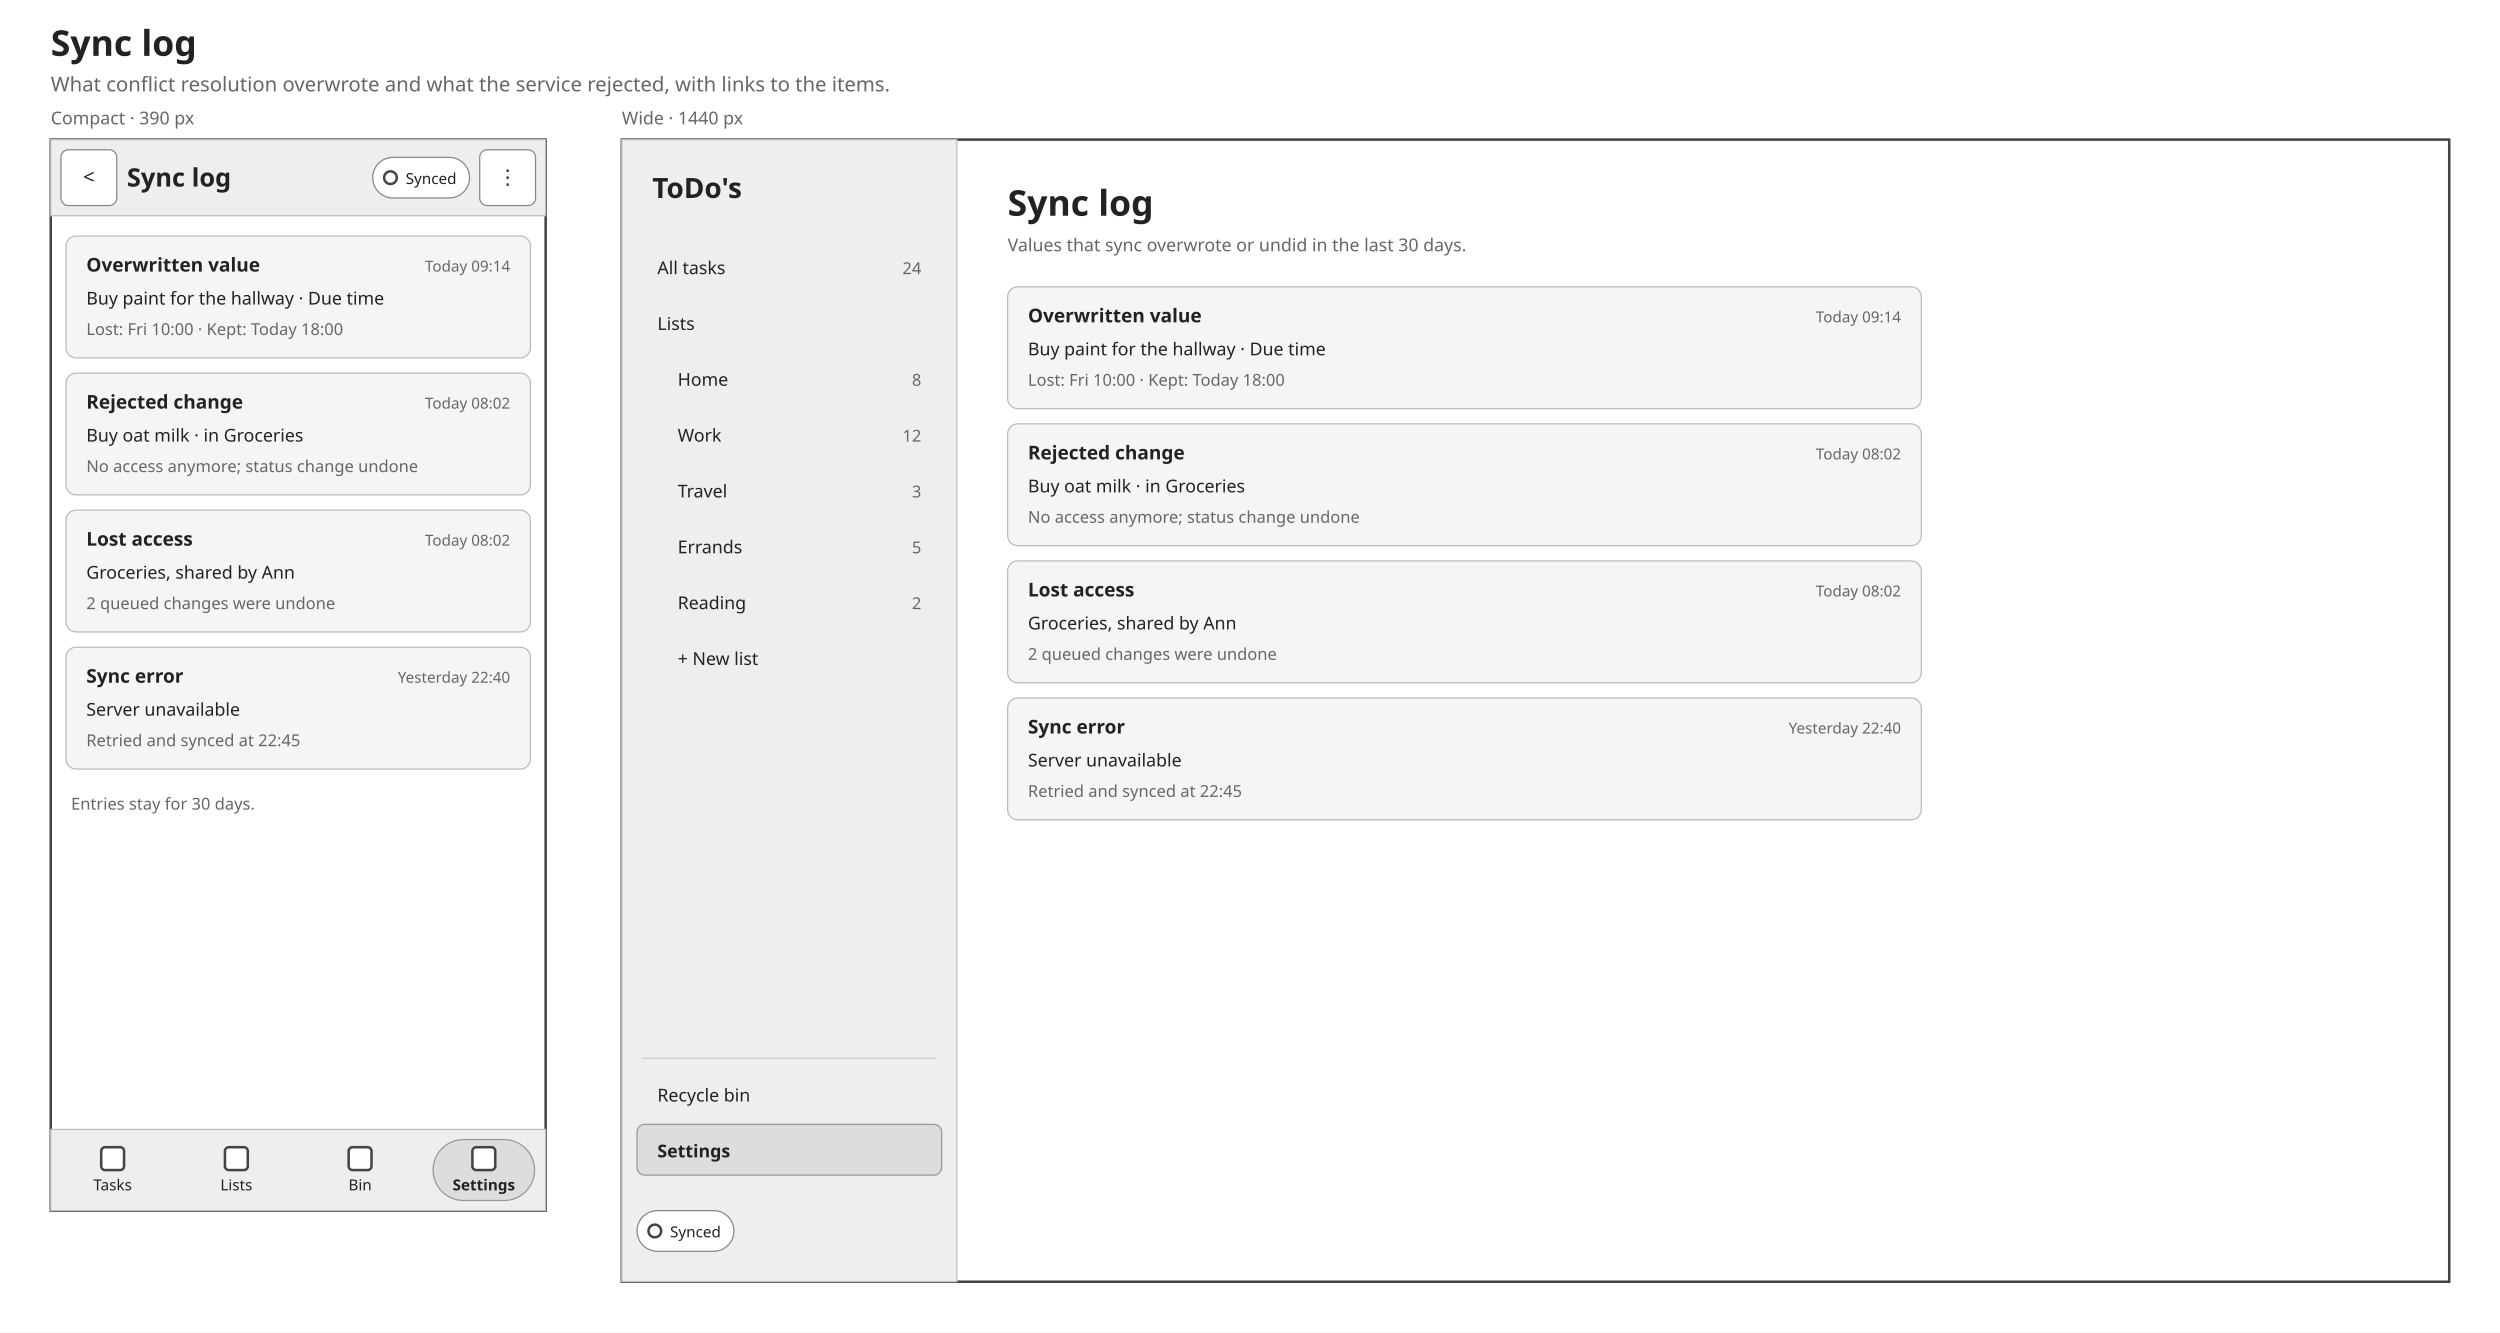
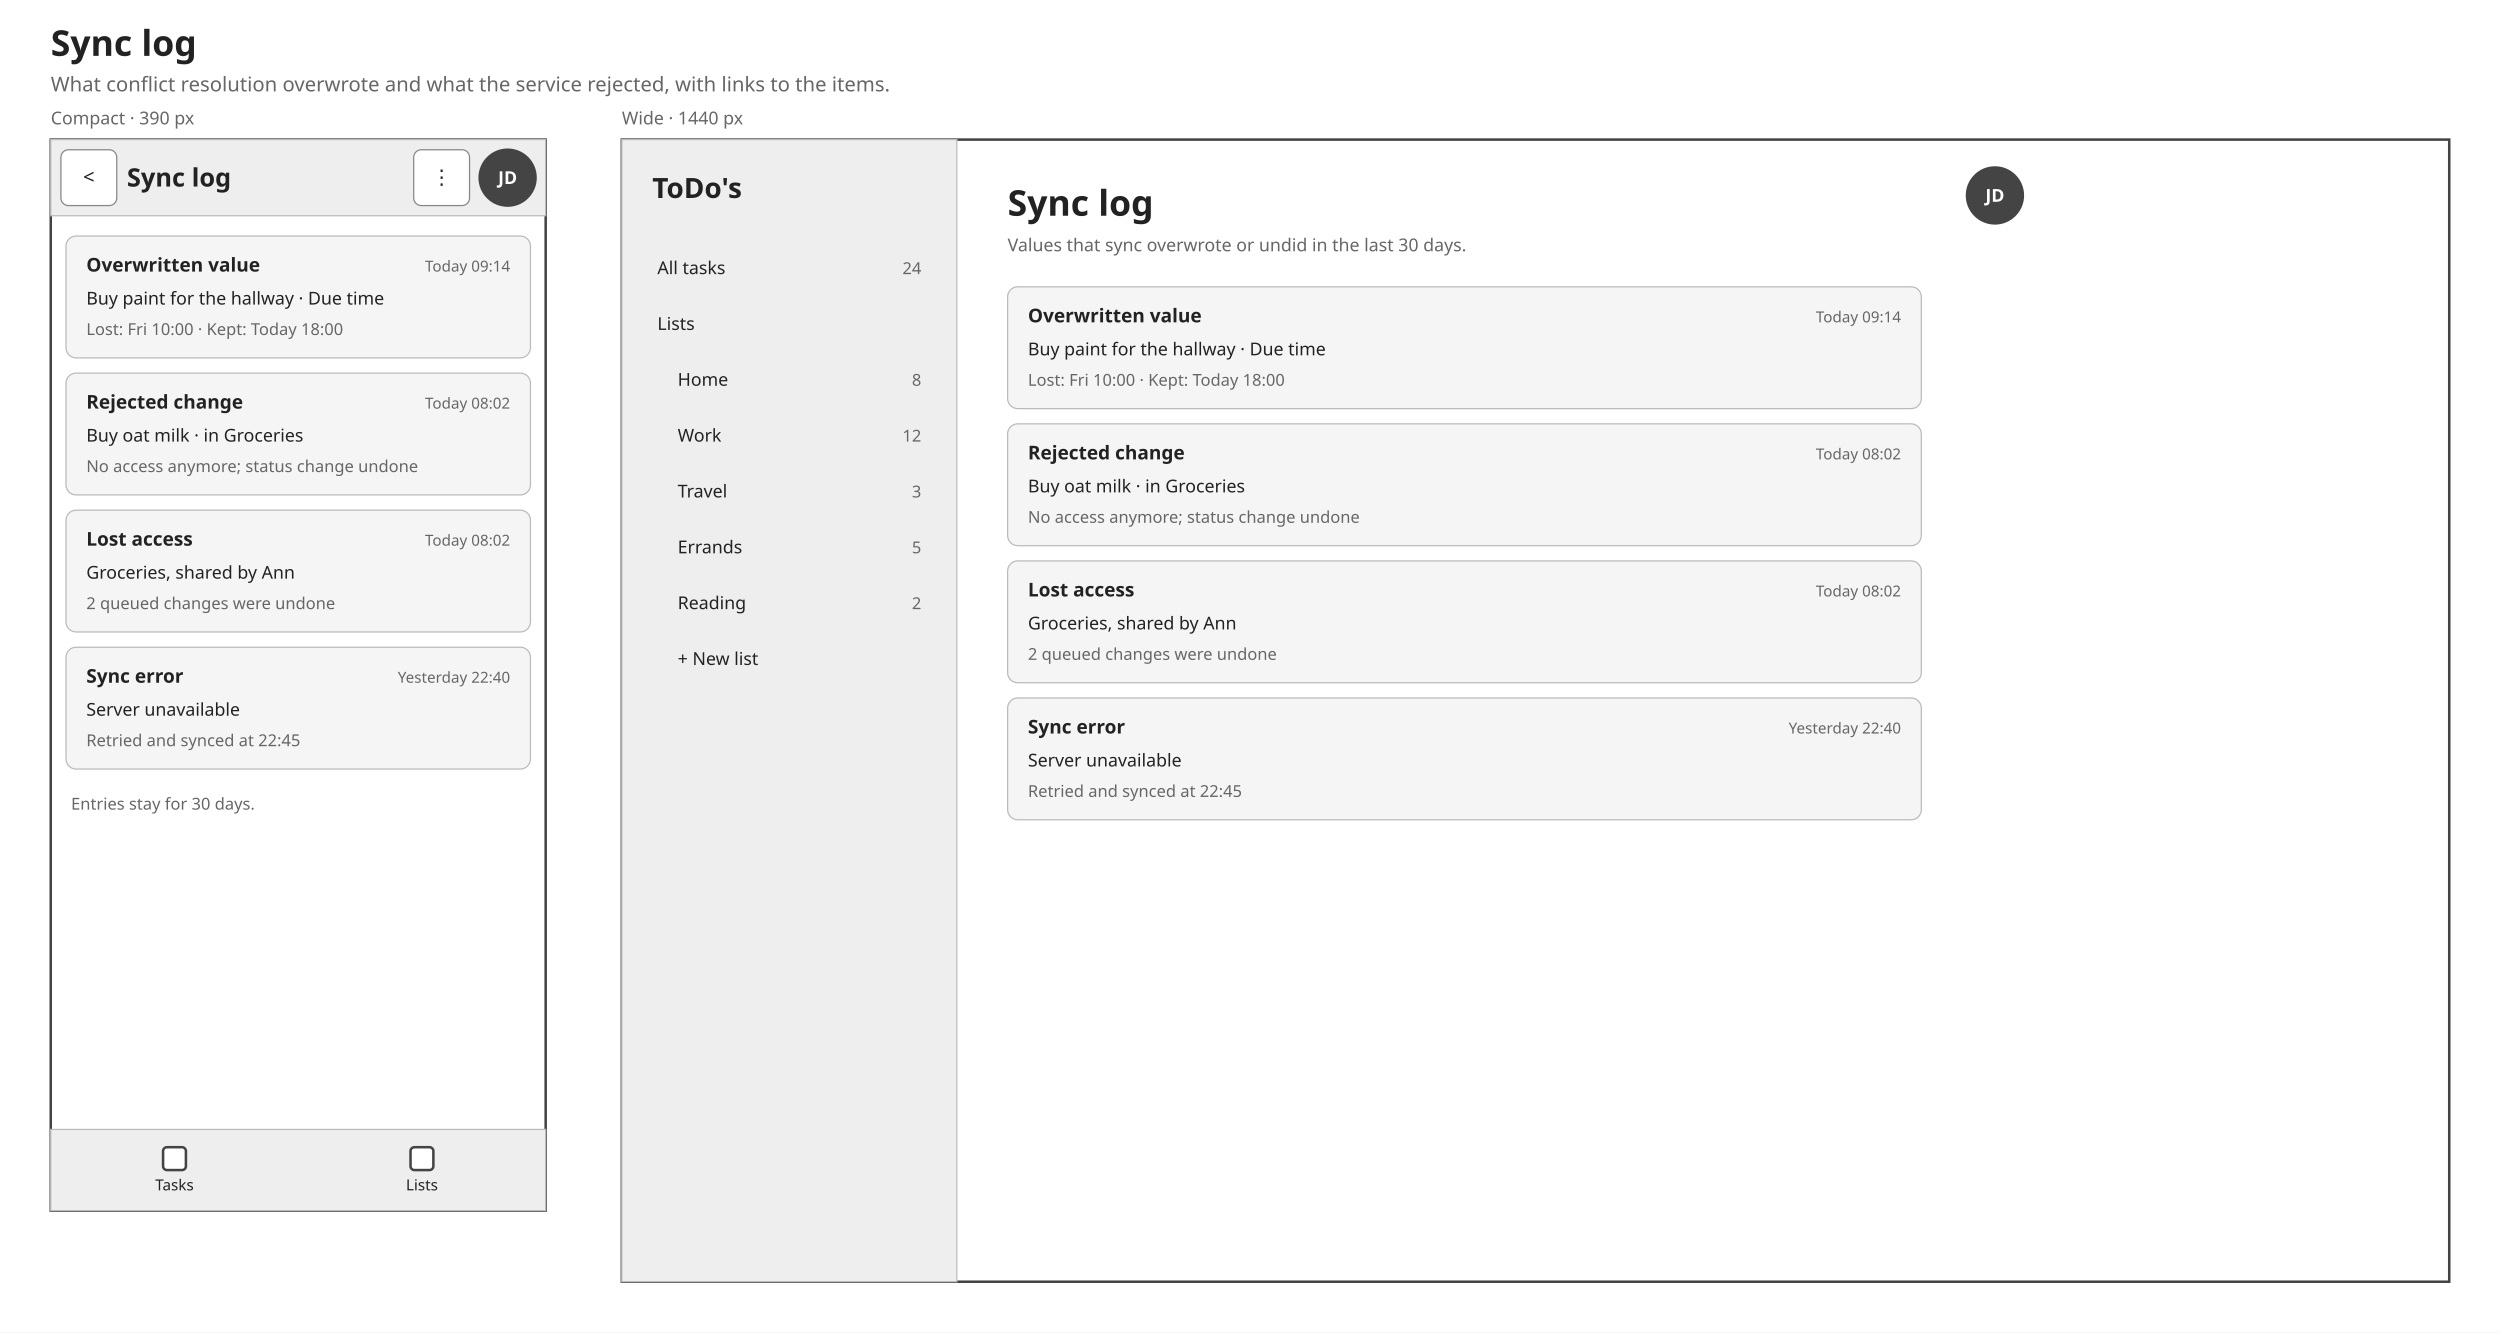
<svg xmlns="http://www.w3.org/2000/svg" width="1970" height="1050" viewBox="0 0 1970 1050">
  <style>
text { font-family: sans-serif; fill: #222222; }
.muted { fill: #666666; }
.on-primary { fill: #ffffff; }
.bold { font-weight: bold; }
rect.frame { fill: #ffffff; stroke: #444444; stroke-width: 2; }
.bar { fill: #eeeeee; stroke: #bbbbbb; }
.box { fill: #f5f5f5; stroke: #bbbbbb; }
.control { fill: #ffffff; stroke: #888888; }
.disabled { fill: #f5f5f5; stroke: #cccccc; }
.primary { fill: #444444; stroke: #444444; }
.selected { fill: #dddddd; stroke: #999999; }
.chip { fill: #eeeeee; stroke: #cccccc; }
.signal { fill: #ffffff; stroke: #222222; stroke-width: 2; }
.scrim { fill: #888888; fill-opacity: 0.5; }
.rule { stroke: #cccccc; }
.drop { stroke: #222222; stroke-width: 3; }
.icon { fill: #ffffff; stroke: #444444; stroke-width: 2; }
.icon-fill { fill: #444444; stroke: #444444; stroke-width: 2; }
.icon-mark { fill: none; stroke: #ffffff; stroke-width: 2; }
.icon-line { stroke: #444444; stroke-width: 2; }
+ .icon-line-open { fill: none; stroke: #444444; stroke-width: 2; stroke-linecap: round; stroke-linejoin: round; }
  </style>
  <rect x="0" y="0" width="1970" height="1050" fill="#ffffff" />
  <text x="40" y="44" font-size="28" class="bold">Sync log</text>
  <text x="40" y="72" font-size="16" class="muted">What conflict resolution overwrote and what the service rejected, with links to the items.</text>
  <text x="40" y="98" font-size="14" class="muted">Compact · 390 px</text>
  <text x="490" y="98" font-size="14" class="muted">Wide · 1440 px</text>
  <g class="frame" data-width="390" data-height="844" transform="translate(40 110)">
    <rect x="0" y="0" width="390" height="844" rx="0" class="frame" />
    <rect x="0" y="0" width="390" height="60" rx="0" class="bar" />
    <rect x="8" y="8" width="44" height="44" rx="6" class="control" />
    <text x="30" y="35" font-size="16" text-anchor="middle">&lt;</text>
-     <rect x="338" y="8" width="44" height="44" rx="6" class="control" />
-     <text x="360" y="35" font-size="16" text-anchor="middle">⋮</text>
-     <rect x="253.68" y="14" width="76.32" height="32" rx="16" class="control" />
-     <circle cx="267.68" cy="30" r="5" class="icon" />
-     <text x="279.68" y="35" font-size="12">Synced</text>
+     <circle cx="360" cy="30" r="22" class="icon-fill" />
+     <text x="360" y="35" font-size="14" class="on-primary bold" text-anchor="middle">JD</text>
+     <rect x="286" y="8" width="44" height="44" rx="6" class="control" />
+     <text x="308" y="35" font-size="16" text-anchor="middle">⋮</text>
    <text x="60" y="37" font-size="20" class="bold">Sync log</text>
    <rect x="12" y="76" width="366" height="96" rx="8" class="box" />
    <text x="28" y="104" font-size="15" class="bold">Overwritten value</text>
    <text x="362" y="104" font-size="12" class="muted" text-anchor="end">Today 09:14</text>
    <text x="28" y="130" font-size="14">Buy paint for the hallway · Due time</text>
    <text x="28" y="154" font-size="13" class="muted">Lost: Fri 10:00 · Kept: Today 18:00</text>
    <rect x="12" y="184" width="366" height="96" rx="8" class="box" />
    <text x="28" y="212" font-size="15" class="bold">Rejected change</text>
    <text x="362" y="212" font-size="12" class="muted" text-anchor="end">Today 08:02</text>
    <text x="28" y="238" font-size="14">Buy oat milk · in Groceries</text>
    <text x="28" y="262" font-size="13" class="muted">No access anymore; status change undone</text>
    <rect x="12" y="292" width="366" height="96" rx="8" class="box" />
    <text x="28" y="320" font-size="15" class="bold">Lost access</text>
    <text x="362" y="320" font-size="12" class="muted" text-anchor="end">Today 08:02</text>
    <text x="28" y="346" font-size="14">Groceries, shared by Ann</text>
    <text x="28" y="370" font-size="13" class="muted">2 queued changes were undone</text>
    <rect x="12" y="400" width="366" height="96" rx="8" class="box" />
    <text x="28" y="428" font-size="15" class="bold">Sync error</text>
    <text x="362" y="428" font-size="12" class="muted" text-anchor="end">Yesterday 22:40</text>
    <text x="28" y="454" font-size="14">Server unavailable</text>
    <text x="28" y="478" font-size="13" class="muted">Retried and synced at 22:45</text>
    <text x="16" y="528" font-size="13" class="muted">Entries stay for 30 days.</text>
    <rect x="0" y="780" width="390" height="64" rx="0" class="bar" />
-     <rect x="39.75" y="794" width="18" height="18" rx="3" class="icon" />
-     <text x="48.75" y="828" font-size="12" text-anchor="middle">Tasks</text>
-     <rect x="137.25" y="794" width="18" height="18" rx="3" class="icon" />
-     <text x="146.25" y="828" font-size="12" text-anchor="middle">Lists</text>
-     <rect x="234.75" y="794" width="18" height="18" rx="3" class="icon" />
-     <text x="243.75" y="828" font-size="12" text-anchor="middle">Bin</text>
-     <rect x="301.25" y="788" width="80" height="48" rx="24" class="selected" />
-     <rect x="332.25" y="794" width="18" height="18" rx="3" class="icon" />
-     <text x="341.25" y="828" font-size="12" class="bold" text-anchor="middle">Settings</text>
+     <rect x="88.5" y="794" width="18" height="18" rx="3" class="icon" />
+     <text x="97.5" y="828" font-size="12" text-anchor="middle">Tasks</text>
+     <rect x="283.5" y="794" width="18" height="18" rx="3" class="icon" />
+     <text x="292.5" y="828" font-size="12" text-anchor="middle">Lists</text>
  </g>
  <g class="frame" data-width="1440" data-height="900" transform="translate(490 110)">
    <rect x="0" y="0" width="1440" height="900" rx="0" class="frame" />
    <rect x="0" y="0" width="264" height="900" rx="0" class="bar" />
    <text x="24" y="46" font-size="22" class="bold">ToDo's</text>
    <text x="28" y="106" font-size="14">All tasks</text>
    <text x="236" y="106" font-size="13" class="muted" text-anchor="end">24</text>
    <text x="28" y="150" font-size="14">Lists</text>
    <text x="44" y="194" font-size="14">Home</text>
    <text x="236" y="194" font-size="13" class="muted" text-anchor="end">8</text>
    <text x="44" y="238" font-size="14">Work</text>
    <text x="236" y="238" font-size="13" class="muted" text-anchor="end">12</text>
    <text x="44" y="282" font-size="14">Travel</text>
    <text x="236" y="282" font-size="13" class="muted" text-anchor="end">3</text>
    <text x="44" y="326" font-size="14">Errands</text>
    <text x="236" y="326" font-size="13" class="muted" text-anchor="end">5</text>
    <text x="44" y="370" font-size="14">Reading</text>
    <text x="236" y="370" font-size="13" class="muted" text-anchor="end">2</text>
    <text x="44" y="414" font-size="14">+ New list</text>
-     <line x1="16" y1="724" x2="248" y2="724" class="rule" />
-     <text x="28" y="758" font-size="14">Recycle bin</text>
-     <rect x="12" y="776" width="240" height="40" rx="6" class="selected" />
-     <text x="28" y="802" font-size="14" class="bold">Settings</text>
-     <rect x="12" y="844" width="76.32" height="32" rx="16" class="control" />
-     <circle cx="26" cy="860" r="5" class="icon" />
-     <text x="38" y="865" font-size="12">Synced</text>
+     <circle cx="1082" cy="44" r="22" class="icon-fill" />
+     <text x="1082" y="49" font-size="14" class="on-primary bold" text-anchor="middle">JD</text>
    <text x="304" y="60" font-size="28" class="bold">Sync log</text>
    <text x="304" y="88" font-size="14" class="muted">Values that sync overwrote or undid in the last 30 days.</text>
    <rect x="304" y="116" width="720" height="96" rx="8" class="box" />
    <text x="320" y="144" font-size="15" class="bold">Overwritten value</text>
    <text x="1008" y="144" font-size="12" class="muted" text-anchor="end">Today 09:14</text>
    <text x="320" y="170" font-size="14">Buy paint for the hallway · Due time</text>
    <text x="320" y="194" font-size="13" class="muted">Lost: Fri 10:00 · Kept: Today 18:00</text>
    <rect x="304" y="224" width="720" height="96" rx="8" class="box" />
    <text x="320" y="252" font-size="15" class="bold">Rejected change</text>
    <text x="1008" y="252" font-size="12" class="muted" text-anchor="end">Today 08:02</text>
    <text x="320" y="278" font-size="14">Buy oat milk · in Groceries</text>
    <text x="320" y="302" font-size="13" class="muted">No access anymore; status change undone</text>
    <rect x="304" y="332" width="720" height="96" rx="8" class="box" />
    <text x="320" y="360" font-size="15" class="bold">Lost access</text>
    <text x="1008" y="360" font-size="12" class="muted" text-anchor="end">Today 08:02</text>
    <text x="320" y="386" font-size="14">Groceries, shared by Ann</text>
    <text x="320" y="410" font-size="13" class="muted">2 queued changes were undone</text>
    <rect x="304" y="440" width="720" height="96" rx="8" class="box" />
    <text x="320" y="468" font-size="15" class="bold">Sync error</text>
    <text x="1008" y="468" font-size="12" class="muted" text-anchor="end">Yesterday 22:40</text>
    <text x="320" y="494" font-size="14">Server unavailable</text>
    <text x="320" y="518" font-size="13" class="muted">Retried and synced at 22:45</text>
  </g>
</svg>
